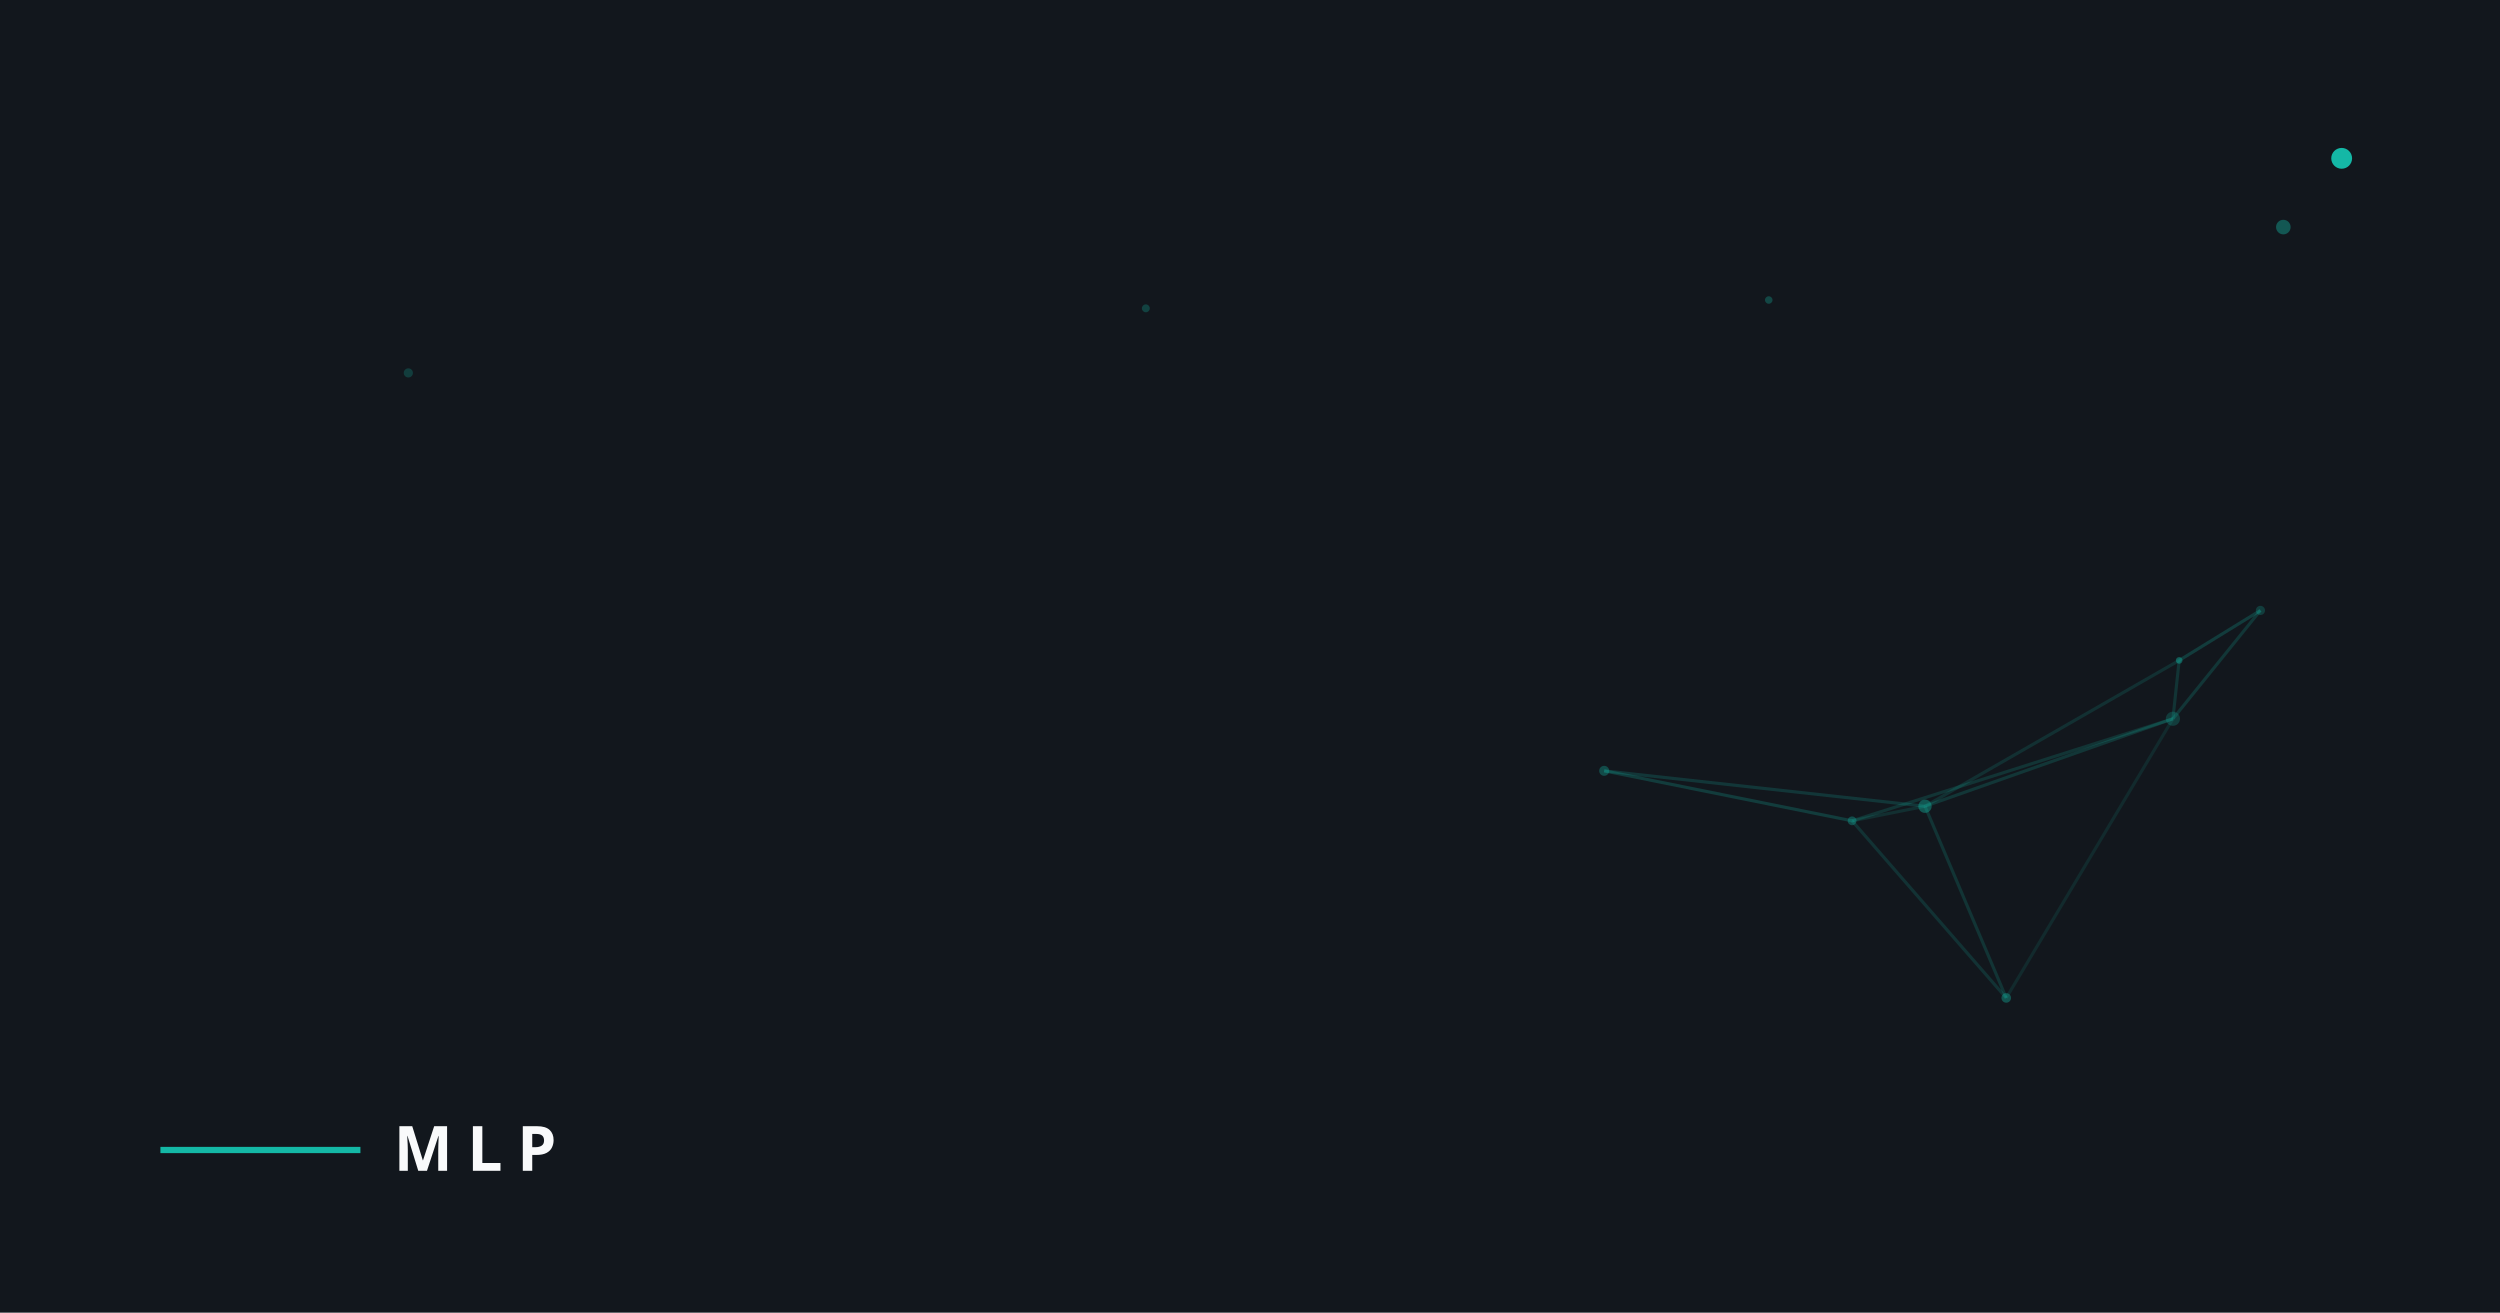
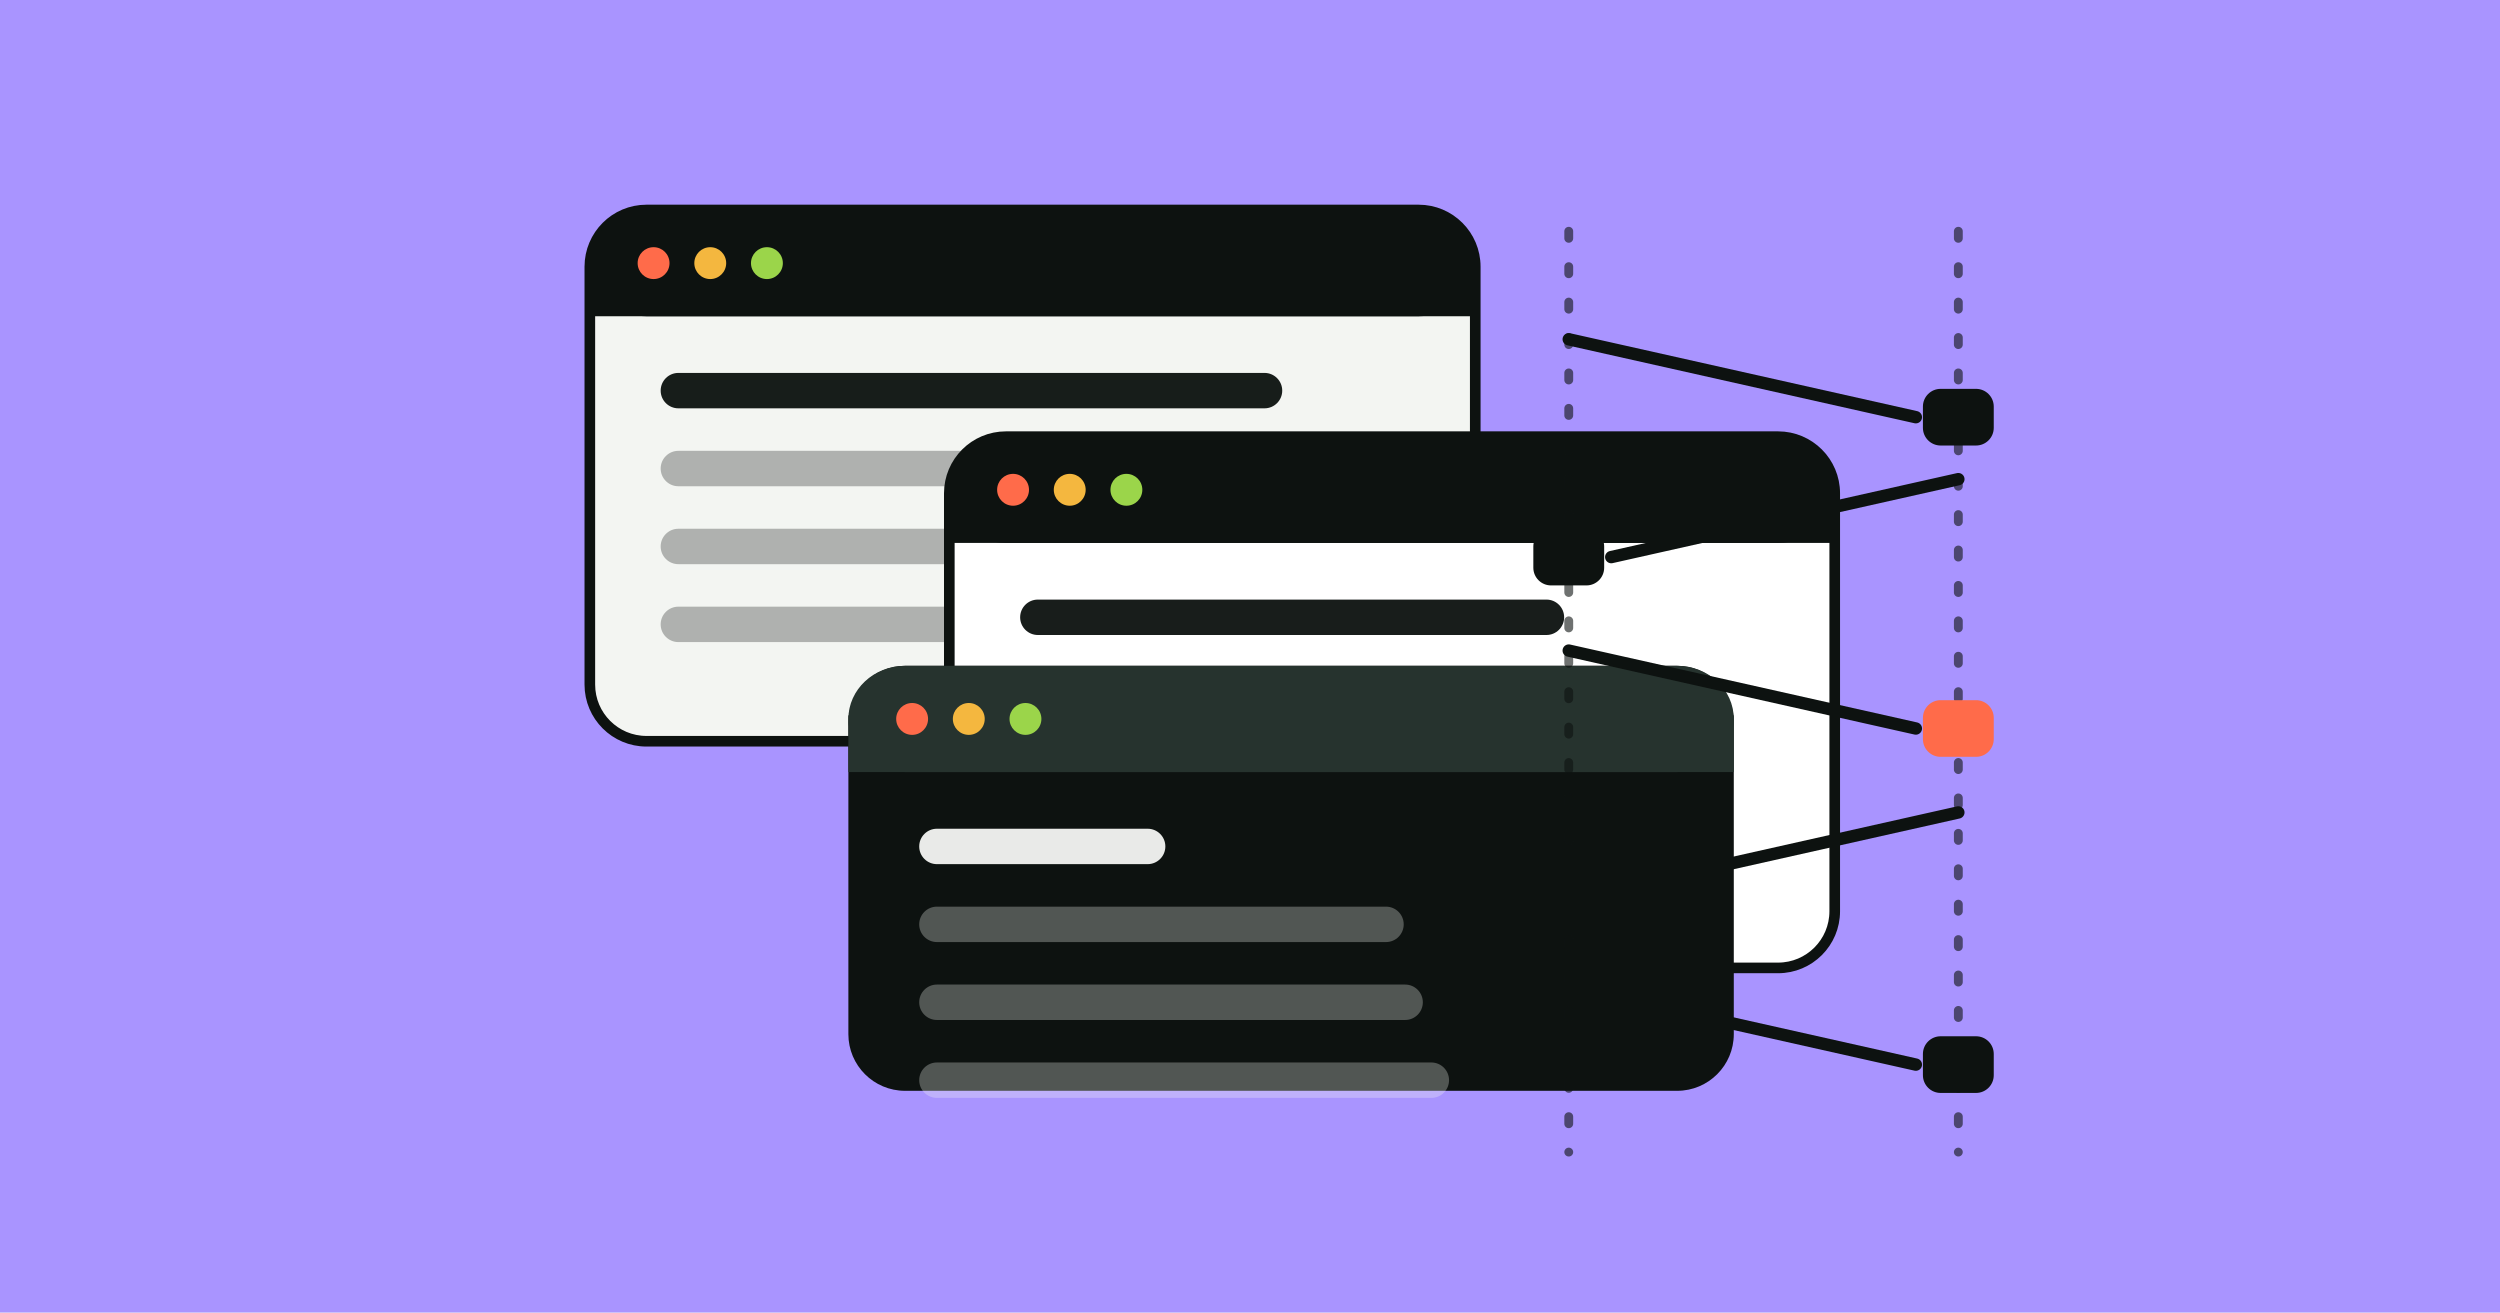
<svg xmlns="http://www.w3.org/2000/svg" viewBox="0 0 1200 630" width="1200" height="630">
-   <rect width="1200" height="630" fill="#0d1117" />
-   <rect x="0" y="0" width="1200" height="630" fill="#151b23" opacity="0.55" />
-   <g>
-     <line x1="924" y1="387" x2="1043" y2="345" stroke="rgba(20,184,166,0.19)" stroke-width="1.5" />
-     <line x1="924" y1="387" x2="770" y2="370" stroke="rgba(20,184,166,0.20)" stroke-width="1.5" />
-     <line x1="924" y1="387" x2="889" y2="394" stroke="rgba(20,184,166,0.15)" stroke-width="1.5" />
-     <line x1="924" y1="387" x2="1046" y2="317" stroke="rgba(20,184,166,0.16)" stroke-width="1.5" />
-     <line x1="924" y1="387" x2="963" y2="479" stroke="rgba(20,184,166,0.18)" stroke-width="1.5" />
-     <line x1="1085" y1="293" x2="1043" y2="345" stroke="rgba(20,184,166,0.19)" stroke-width="1.5" />
-     <line x1="1085" y1="293" x2="1046" y2="317" stroke="rgba(20,184,166,0.23)" stroke-width="1.5" />
-     <line x1="1043" y1="345" x2="889" y2="394" stroke="rgba(20,184,166,0.18)" stroke-width="1.5" />
-     <line x1="1043" y1="345" x2="1046" y2="317" stroke="rgba(20,184,166,0.18)" stroke-width="1.5" />
-     <line x1="1043" y1="345" x2="963" y2="479" stroke="rgba(20,184,166,0.12)" stroke-width="1.5" />
-     <line x1="770" y1="370" x2="889" y2="394" stroke="rgba(20,184,166,0.23)" stroke-width="1.5" />
-     <line x1="889" y1="394" x2="963" y2="479" stroke="rgba(20,184,166,0.17)" stroke-width="1.5" />
-     <circle cx="924" cy="387" r="3.2" fill="rgba(20,184,166,0.39)" />
-     <circle cx="849" cy="144" r="1.8" fill="rgba(20,184,166,0.30)" />
-     <circle cx="196" cy="179" r="2.2" fill="rgba(20,184,166,0.24)" />
-     <circle cx="550" cy="148" r="1.9" fill="rgba(20,184,166,0.27)" />
-     <circle cx="1085" cy="293" r="2.2" fill="rgba(20,184,166,0.24)" />
-     <circle cx="1043" cy="345" r="3.4" fill="rgba(20,184,166,0.23)" />
-     <circle cx="1096" cy="109" r="3.5" fill="rgba(20,184,166,0.40)" />
-     <circle cx="770" cy="370" r="2.4" fill="rgba(20,184,166,0.32)" />
-     <circle cx="889" cy="394" r="2.1" fill="rgba(20,184,166,0.34)" />
-     <circle cx="1046" cy="317" r="1.6" fill="rgba(20,184,166,0.42)" />
-     <circle cx="963" cy="479" r="2.3" fill="rgba(20,184,166,0.37)" />
+   <rect width="1200" height="630" fill="#a994ff" />
+   <g transform="translate(192 43) scale(1.7)">
+     <g>
+       <rect x="53.6" y="34" width="250" height="150" rx="16" fill="#f3f5f2" stroke="#0d1210" stroke-width="3" />
+       <rect x="53.6" y="34" width="250" height="30" rx="16" fill="#0d1210" />
+       <rect x="53.6" y="48" width="250" height="16" fill="#0d1210" />
+       <circle cx="71.6" cy="49" r="4.5" fill="#ff6b4a" />
+       <circle cx="87.6" cy="49" r="4.5" fill="#f4b73f" />
+       <circle cx="103.6" cy="49" r="4.5" fill="#9bd54a" />
+       <rect x="73.6" y="80" width="175.5" height="10" rx="5" fill="#0d1210" opacity="0.95" />
+       <rect x="73.6" y="102" width="142" height="10" rx="5" fill="#0d1210" opacity="0.3" />
+       <rect x="73.6" y="124" width="94.5" height="10" rx="5" fill="#0d1210" opacity="0.3" />
+       <rect x="73.6" y="146" width="85.3" height="10" rx="5" fill="#0d1210" opacity="0.3" />
+     </g>
+     <g>
+       <rect x="155.1" y="98" width="250" height="150" rx="16" fill="#ffffff" stroke="#0d1210" stroke-width="3" />
+       <rect x="155.1" y="98" width="250" height="30" rx="16" fill="#0d1210" />
+       <rect x="155.1" y="112" width="250" height="16" fill="#0d1210" />
+       <circle cx="173.1" cy="113" r="4.5" fill="#ff6b4a" />
+       <circle cx="189.1" cy="113" r="4.5" fill="#f4b73f" />
+       <circle cx="205.1" cy="113" r="4.5" fill="#9bd54a" />
+       <rect x="175.1" y="144" width="153.6" height="10" rx="5" fill="#0d1210" opacity="0.95" />
+       <rect x="175.1" y="166" width="77.3" height="10" rx="5" fill="#0d1210" opacity="0.3" />
+       <rect x="175.1" y="188" width="106.6" height="10" rx="5" fill="#0d1210" opacity="0.3" />
+       <rect x="175.1" y="210" width="74.2" height="10" rx="5" fill="#0d1210" opacity="0.3" />
+       <rect x="175.1" y="232" width="64.2" height="10" rx="5" fill="#0d1210" opacity="0.3" />
+     </g>
+     <g>
+       <rect x="126.6" y="162.7" width="250" height="120" rx="16" fill="#0d1210" />
+       <rect x="126.6" y="162.7" width="250" height="30" rx="16" fill="#26332e" />
+       <rect x="126.6" y="176.7" width="250" height="16" fill="#26332e" />
+       <circle cx="144.6" cy="177.7" r="4.5" fill="#ff6b4a" />
+       <circle cx="160.6" cy="177.7" r="4.5" fill="#f4b73f" />
+       <circle cx="176.6" cy="177.7" r="4.5" fill="#9bd54a" />
+       <rect x="146.6" y="208.7" width="69.5" height="10" rx="5" fill="#f3f5f2" opacity="0.95" />
+       <rect x="146.6" y="230.7" width="136.8" height="10" rx="5" fill="#f3f5f2" opacity="0.3" />
+       <rect x="146.6" y="252.7" width="142.2" height="10" rx="5" fill="#f3f5f2" opacity="0.3" />
+       <rect x="146.6" y="274.7" width="149.6" height="10" rx="5" fill="#f3f5f2" opacity="0.3" />
+     </g>
+     <line x1="330" y1="40" x2="330" y2="300" stroke="#0d1210" stroke-width="2.5" stroke-dasharray="2 8" stroke-linecap="round" opacity="0.6" />
+     <line x1="440" y1="40" x2="440" y2="300" stroke="#0d1210" stroke-width="2.5" stroke-dasharray="2 8" stroke-linecap="round" opacity="0.6" />
+     <path pathLength="1" d="M330 70.5L428 92.5" stroke="#0d1210" stroke-width="3.5" fill="none" stroke-linecap="round" />
+     <rect x="430" y="84.5" width="20" height="16" rx="5" fill="#0d1210" />
+     <path pathLength="1" d="M440 110L342 132" stroke="#0d1210" stroke-width="3.5" fill="none" stroke-linecap="round" />
+     <rect x="320" y="124" width="20" height="16" rx="5" fill="#0d1210" />
+     <path pathLength="1" d="M330 158.4L428 180.4" stroke="#0d1210" stroke-width="3.5" fill="none" stroke-linecap="round" />
+     <rect x="430" y="172.4" width="20" height="16" rx="5" fill="#ff6b4a" />
+     <path pathLength="1" d="M440 204.1L342 226.1" stroke="#0d1210" stroke-width="3.5" fill="none" stroke-linecap="round" />
+     <rect x="320" y="218.1" width="20" height="16" rx="5" fill="#0d1210" />
+     <path pathLength="1" d="M330 253.3L428 275.3" stroke="#0d1210" stroke-width="3.5" fill="none" stroke-linecap="round" />
+     <rect x="430" y="267.3" width="20" height="16" rx="5" fill="#0d1210" />
  </g>
-   <line x1="77" y1="552" x2="173" y2="552" stroke="#14b8a6" stroke-width="3" />
-   <text x="189" y="562" font-family="Sora, system-ui, sans-serif" font-size="30" font-weight="600" letter-spacing="7" fill="#f9fafb">MLP</text>
-   <circle cx="1124" cy="76" r="5" fill="#14b8a6" />
</svg>
